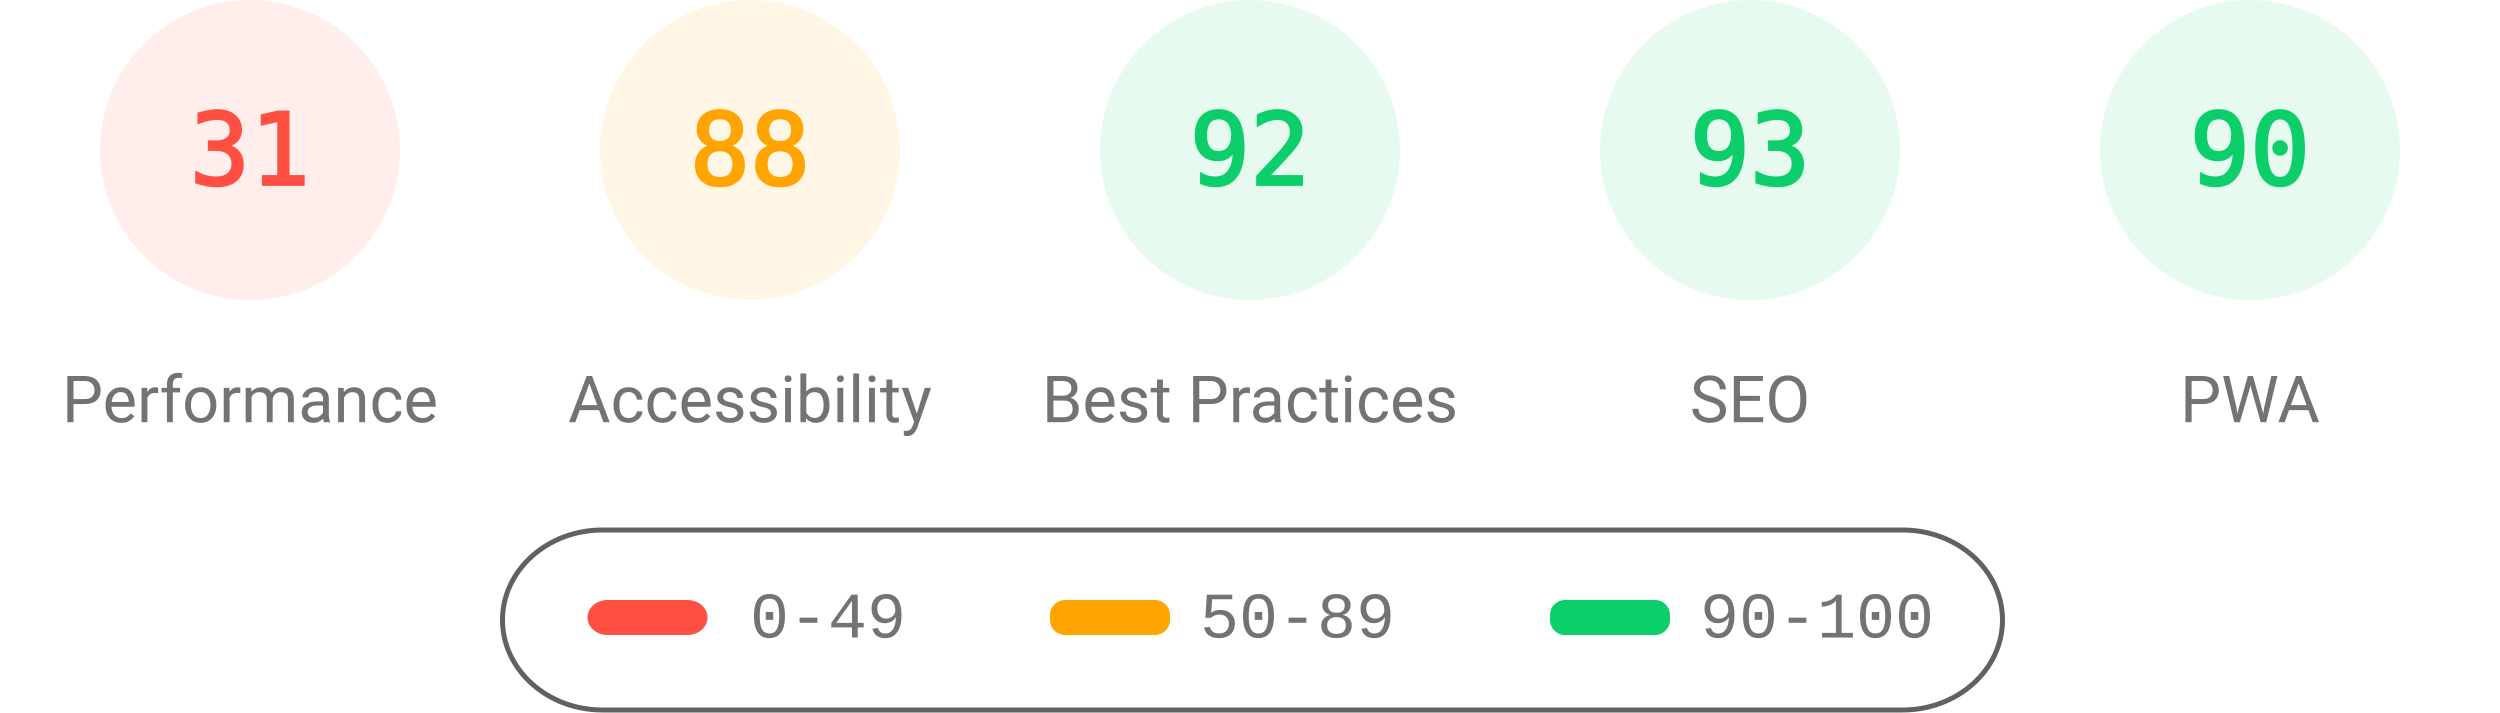
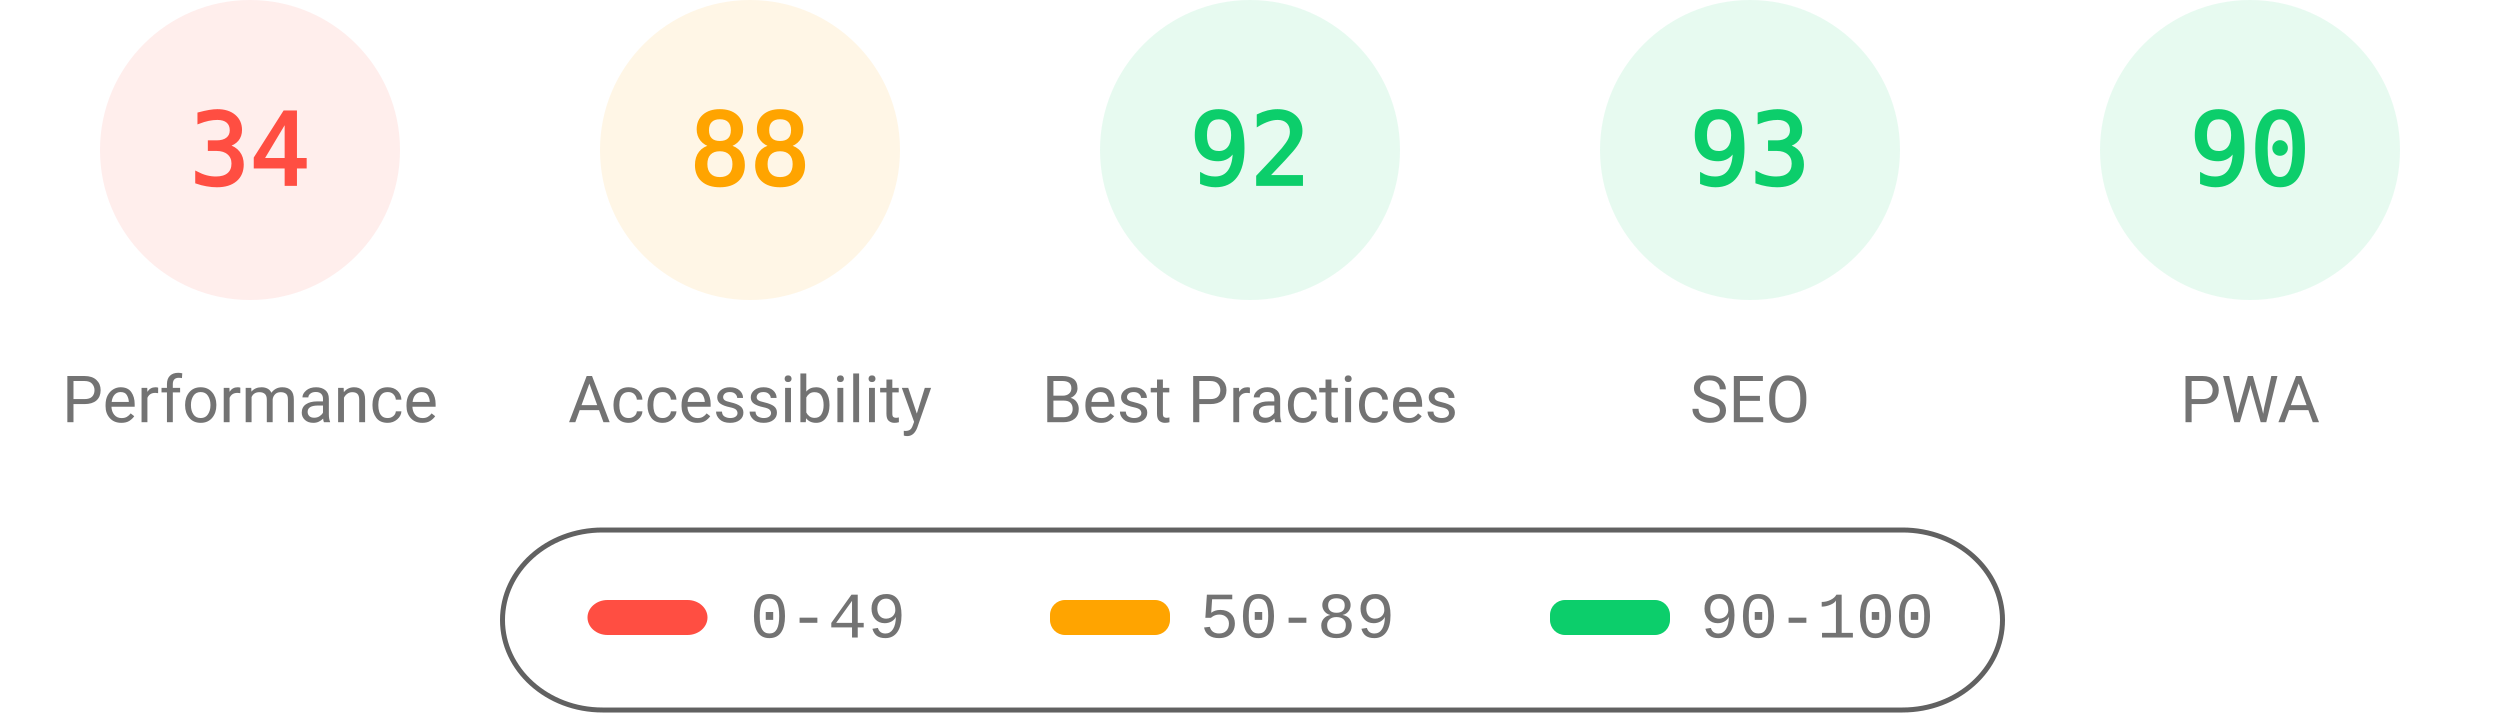
<svg xmlns="http://www.w3.org/2000/svg" fill="none" width="1000" height="285">
  <style>.gauge-base{opacity:.1}.gauge-arc{fill:none;animation-delay:250ms;stroke-linecap:round;transform:rotate(-90deg);transform-origin:100px 60px;animation:load-gauge 1s ease forwards}.guage-text{font-size:40px;font-family:monospace;text-align:center}.guage-red{color:#ff4e42;fill:#ff4e42;stroke:#ff4e42}.guage-orange{color:#ffa400;fill:#ffa400;stroke:#ffa400}.guage-green{color:#0cce6b;fill:#0cce6b;stroke:#0cce6b}.guage-undefined{color:#5c5c5c;fill:#5c5c5c;stroke:#5c5c5c}.guage-title{color:#737373;fill:#737373;stroke:none;font-size:26px;line-height:26px;font-family:Roboto,Halvetica,Arial,sans-serif}@keyframes load-gauge{from{stroke-dasharray:0 352.858}}</style>
  <svg class="guage-div guage-perf guage-red" viewBox="0 0 200 200" width="200" height="200">
    <circle class="gauge-base" r="56" cx="100" cy="60" stroke-width="8" />
-     <circle class="gauge-arc guage-arc-1" r="56" cx="100" cy="60" stroke-width="8" style="stroke-dasharray:109.076,351.858" />
-     <text class="guage-text" x="100" y="60" alignment-baseline="central" dominant-baseline="central" text-anchor="middle">31</text>
+     <circle class="gauge-arc guage-arc-1" r="56" cx="100" cy="60" stroke-width="8" style="stroke-dasharray:119.632,351.858" />
+     <text class="guage-text" x="100" y="60" alignment-baseline="central" dominant-baseline="central" text-anchor="middle">34</text>
    <text class="guage-title" x="100" y="160" alignment-baseline="central" dominant-baseline="central" text-anchor="middle">Performance</text>
  </svg>
  <svg class="guage-div guage-acc guage-orange" viewBox="0 0 200 200" width="200" height="200" x="200">
    <circle class="gauge-base" r="56" cx="100" cy="60" stroke-width="8" />
    <circle class="gauge-arc guage-arc-2" r="56" cx="100" cy="60" stroke-width="8" style="stroke-dasharray:309.635,351.858" />
    <text class="guage-text" x="100" y="60" alignment-baseline="central" dominant-baseline="central" text-anchor="middle">88</text>
    <text class="guage-title" x="100" y="160" alignment-baseline="central" dominant-baseline="central" text-anchor="middle">Accessibility</text>
  </svg>
  <svg class="guage-div guage-best guage-green" viewBox="0 0 200 200" width="200" height="200" x="400">
    <circle class="gauge-base" r="56" cx="100" cy="60" stroke-width="8" />
    <circle class="gauge-arc guage-arc-3" r="56" cx="100" cy="60" stroke-width="8" style="stroke-dasharray:323.709,351.858" />
    <text class="guage-text" x="100" y="60" alignment-baseline="central" dominant-baseline="central" text-anchor="middle">92</text>
    <text class="guage-title" x="100" y="160" alignment-baseline="central" dominant-baseline="central" text-anchor="middle">Best Practices</text>
  </svg>
  <svg class="guage-div guage-seo guage-green" viewBox="0 0 200 200" width="200" height="200" x="600">
    <circle class="gauge-base" r="56" cx="100" cy="60" stroke-width="8" />
    <circle class="gauge-arc guage-arc-4" r="56" cx="100" cy="60" stroke-width="8" style="stroke-dasharray:327.228,351.858" />
    <text class="guage-text" x="100" y="60" alignment-baseline="central" dominant-baseline="central" text-anchor="middle">93</text>
    <text class="guage-title" x="100" y="160" alignment-baseline="central" dominant-baseline="central" text-anchor="middle">SEO</text>
  </svg>
  <svg class="guage-div guage-pwa guage-green" viewBox="0 0 200 200" width="200" height="200" x="800">
    <circle class="gauge-base" r="56" cx="100" cy="60" stroke-width="8" />
    <circle class="gauge-arc guage-arc-4" r="56" cx="100" cy="60" stroke-width="8" style="stroke-dasharray:316.672,351.858" />
    <text class="guage-text" x="100" y="60" alignment-baseline="central" dominant-baseline="central" text-anchor="middle">90</text>
    <text class="guage-title" x="100" y="160" alignment-baseline="central" dominant-baseline="central" text-anchor="middle">PWA</text>
  </svg>
  <svg width="604" height="76" x="200" y="210">
    <path fill="none" id="canvas_background" d="M-1-1h604v80H-1z" />
    <rect fill-opacity="0" stroke="#616161" stroke-width="2" rx="40" id="svg_2" height="72" width="600" y="2" x="1" fill="#000" />
    <rect stroke="#000" rx="8" id="svg_3" height="14" width="48" y="30" x="35" stroke-opacity="null" stroke-width="0" fill="#ff4e42" />
    <rect stroke="#000" rx="6" id="svg_4" height="14" width="48" y="30" x="220" stroke-opacity="null" stroke-width="0" fill="#ffa400" />
    <rect stroke="#000" rx="6" id="svg_5" height="14" width="48" y="30" x="420" stroke-opacity="null" stroke-width="0" fill="#0cce6b" />
    <text xml:space="preserve" text-anchor="start" font-family="'Courier New', Courier, monospace" font-size="26" id="svg_6" y="45" x="100" stroke-opacity="null" stroke-width="0" stroke="#000" fill="#737373">0-49</text>
    <text xml:space="preserve" text-anchor="start" font-family="'Courier New', Courier, monospace" font-size="26" id="svg_7" y="45" x="280" stroke-opacity="null" stroke-width="0" stroke="#000" fill="#737373">50-89</text>
    <text xml:space="preserve" text-anchor="start" font-family="'Courier New', Courier, monospace" font-size="26" id="svg_8" y="45" x="480" stroke-opacity="null" stroke-width="0" stroke="#000" fill="#737373">90-100</text>
  </svg>
</svg>
